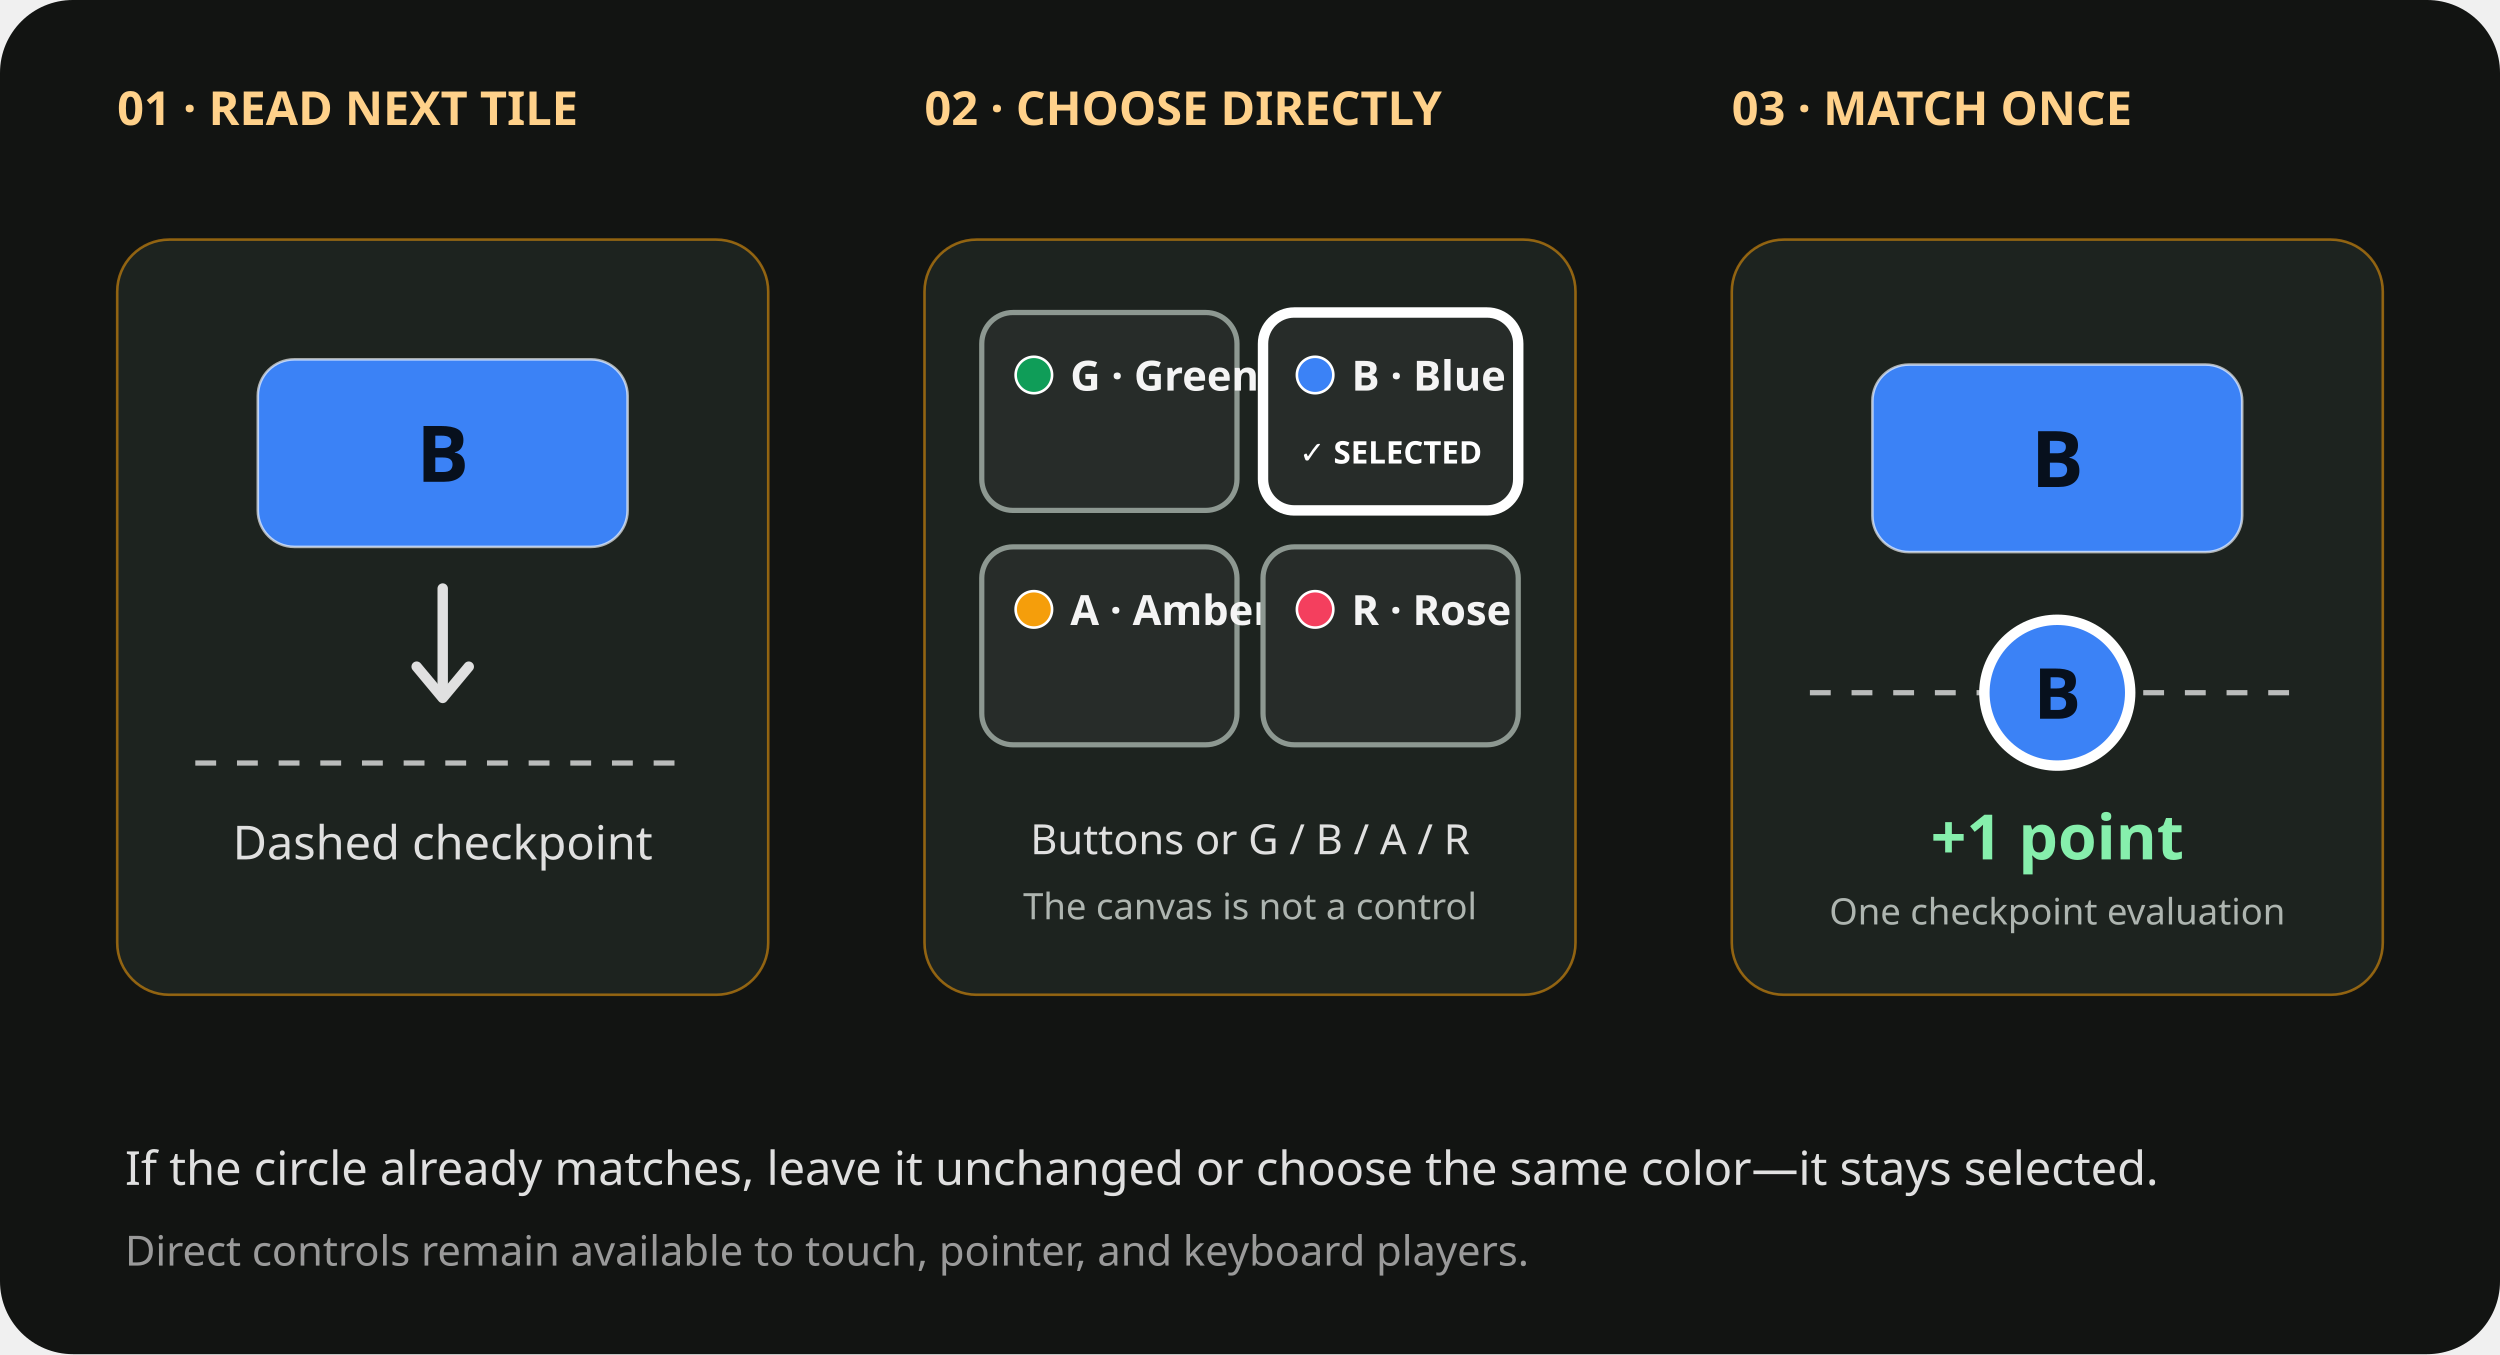
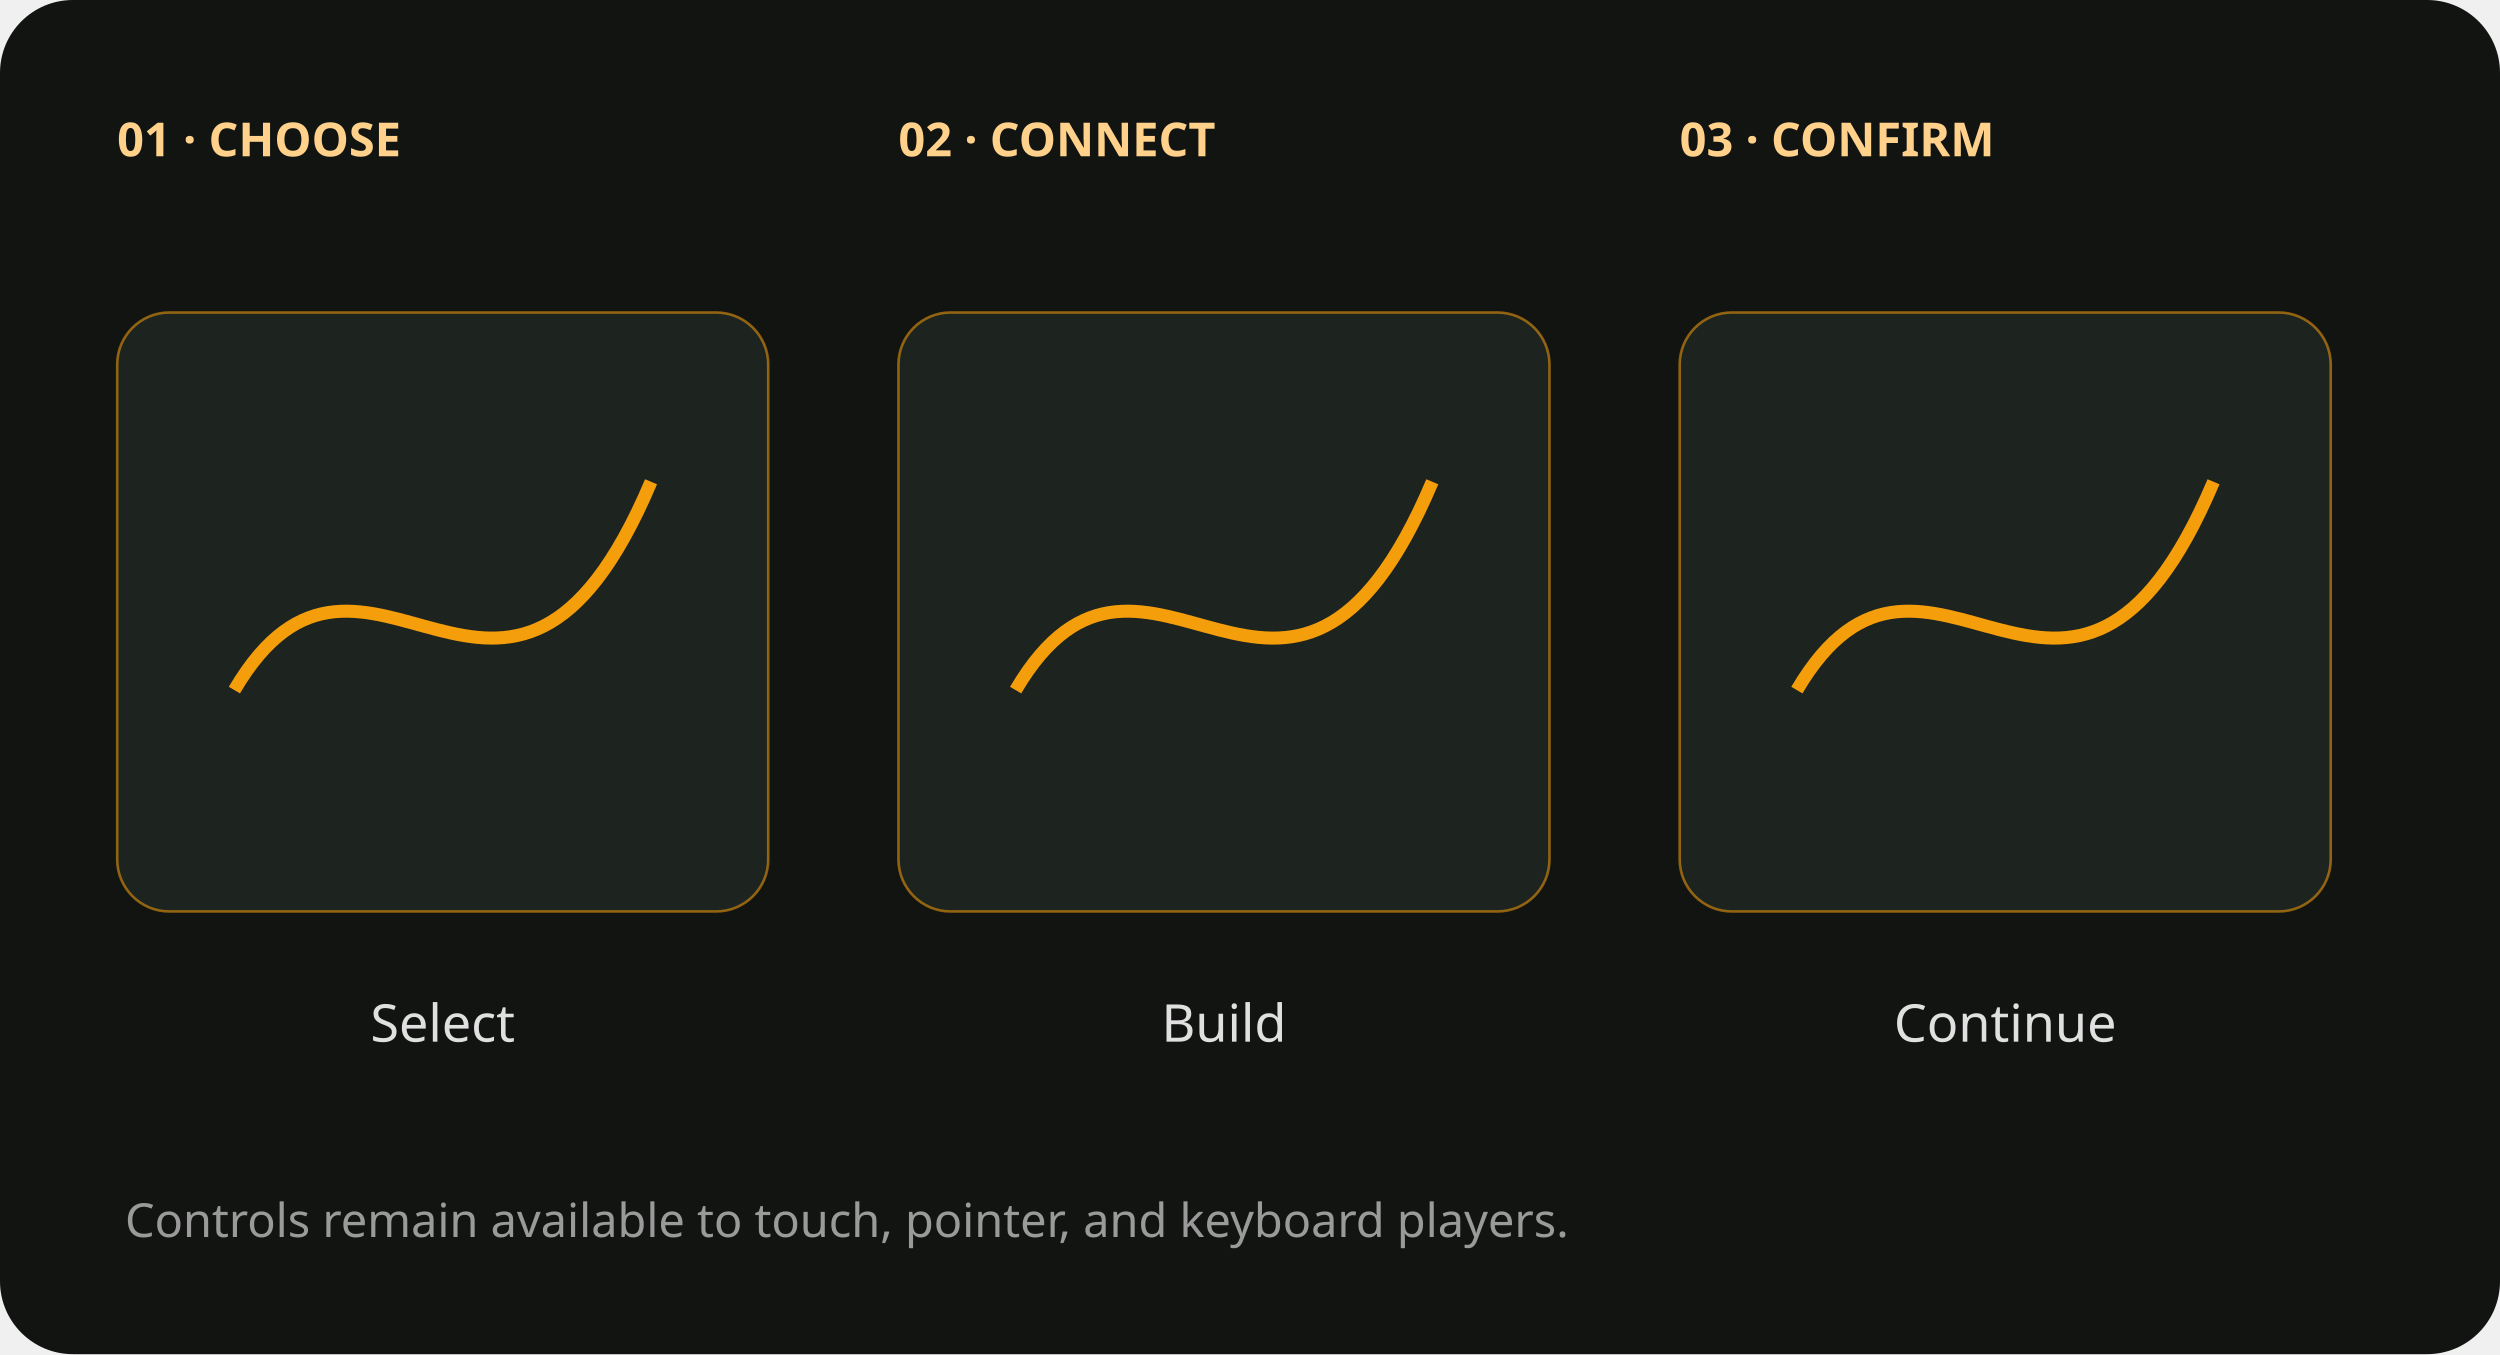
- <svg xmlns="http://www.w3.org/2000/svg" viewBox="0 0 960 520" role="img" aria-labelledby="title desc">
+ <svg xmlns="http://www.w3.org/2000/svg" viewBox="0 0 960 520" role="img">
  <rect width="960" height="520" rx="28" fill="#121412" />
-   <g transform="translate(45 48)">
-     <text fill="#ffd18a" font-family="system-ui, sans-serif" font-size="18" font-weight="700">01 · READ NEXT TILE</text>
-     <rect y="44" width="250" height="290" rx="20" fill="#1d231f" stroke="#f59e0b" stroke-opacity=".55" />
-     <path d="M30 245H220" stroke="#f7f7f7" stroke-width="2" stroke-dasharray="8 8" opacity=".72" />
-     <rect x="54" y="90" width="142" height="72" rx="14" fill="#3b82f6" stroke="#fff" stroke-opacity=".65" />
-     <text x="125" y="137" text-anchor="middle" fill="#07101d" font-family="system-ui, sans-serif" font-size="30" font-weight="800">B</text>
-     <path d="M125 178V218" stroke="#e0e0e0" stroke-width="4" stroke-linecap="round" />
-     <path d="m115 208 10 12 10-12" fill="none" stroke="#e0e0e0" stroke-width="4" stroke-linecap="round" stroke-linejoin="round" />
-     <text x="125" y="282" text-anchor="middle" fill="#e0e0e0" font-family="system-ui, sans-serif" font-size="18">Dashed checkpoint</text>
+   <g transform="translate(45 60)">
+     <text fill="#ffd18a" font-family="system-ui" font-size="18" font-weight="700">01 · CHOOSE</text>
+     <rect y="60" width="250" height="230" rx="20" fill="#1d231f" stroke="#f59e0b" stroke-opacity=".55" />
+     <path d="M45 205C95 120 150 255 205 125" fill="none" stroke="#f59e0b" stroke-width="5" />
+     <text x="125" y="340" text-anchor="middle" fill="#e0e0e0" font-family="system-ui" font-size="20">Select</text>
  </g>
-   <g transform="translate(355 48)">
-     <text fill="#ffd18a" font-family="system-ui, sans-serif" font-size="18" font-weight="700">02 · CHOOSE DIRECTLY</text>
-     <rect y="44" width="250" height="290" rx="20" fill="#1d231f" stroke="#f59e0b" stroke-opacity=".55" />
-     <g font-family="system-ui, sans-serif" font-size="16" font-weight="700">
-       <rect x="22" y="72" width="98" height="76" rx="12" fill="#272c29" stroke="#8d9891" stroke-width="2" />
-       <circle cx="42" cy="96" r="7" fill="#0f9d58" stroke="#fff" />
-       <text x="56" y="102" fill="#f4f4f4">G · Green</text>
-       <rect x="130" y="72" width="98" height="76" rx="12" fill="#272c29" stroke="#fff" stroke-width="4" />
-       <circle cx="150" cy="96" r="7" fill="#3b82f6" stroke="#fff" />
-       <text x="164" y="102" fill="#f4f4f4">B · Blue</text>
-       <text x="179" y="130" text-anchor="middle" fill="#fff" font-size="12">✓ SELECTED</text>
-       <rect x="22" y="162" width="98" height="76" rx="12" fill="#272c29" stroke="#8d9891" stroke-width="2" />
-       <circle cx="42" cy="186" r="7" fill="#f59e0b" stroke="#fff" />
-       <text x="56" y="192" fill="#f4f4f4">A · Amber</text>
-       <rect x="130" y="162" width="98" height="76" rx="12" fill="#272c29" stroke="#8d9891" stroke-width="2" />
-       <circle cx="150" cy="186" r="7" fill="#f43f5e" stroke="#fff" />
-       <text x="164" y="192" fill="#f4f4f4">R · Rose</text>
-     </g>
-     <text x="125" y="280" text-anchor="middle" fill="#e0e0e0" font-family="system-ui, sans-serif" font-size="16">Buttons or G / B / A / R</text>
-     <text x="125" y="305" text-anchor="middle" fill="#aeb5b0" font-family="system-ui, sans-serif" font-size="14">The canvas is not a control</text>
+   <g transform="translate(345 60)">
+     <text fill="#ffd18a" font-family="system-ui" font-size="18" font-weight="700">02 · CONNECT</text>
+     <rect y="60" width="250" height="230" rx="20" fill="#1d231f" stroke="#f59e0b" stroke-opacity=".55" />
+     <path d="M45 205C95 120 150 255 205 125" fill="none" stroke="#f59e0b" stroke-width="5" />
+     <text x="125" y="340" text-anchor="middle" fill="#e0e0e0" font-family="system-ui" font-size="20">Build</text>
  </g>
-   <g transform="translate(665 48)">
-     <text fill="#ffd18a" font-family="system-ui, sans-serif" font-size="18" font-weight="700">03 · MATCH ONCE</text>
-     <rect y="44" width="250" height="290" rx="20" fill="#1d231f" stroke="#f59e0b" stroke-opacity=".55" />
-     <rect x="54" y="92" width="142" height="72" rx="14" fill="#3b82f6" stroke="#fff" stroke-opacity=".65" />
-     <text x="125" y="139" text-anchor="middle" fill="#07101d" font-family="system-ui, sans-serif" font-size="30" font-weight="800">B</text>
-     <path d="M30 218H220" stroke="#f7f7f7" stroke-width="2" stroke-dasharray="8 8" opacity=".72" />
-     <circle cx="125" cy="218" r="28" fill="#3b82f6" stroke="#fff" stroke-width="4" />
-     <text x="125" y="228" text-anchor="middle" fill="#07101d" font-family="system-ui, sans-serif" font-size="27" font-weight="800">B</text>
-     <text x="125" y="282" text-anchor="middle" fill="#86efac" font-family="system-ui, sans-serif" font-size="24" font-weight="800">+1 point</text>
-     <text x="125" y="307" text-anchor="middle" fill="#aeb5b0" font-family="system-ui, sans-serif" font-size="14">One checkpoint evaluation</text>
+   <g transform="translate(645 60)">
+     <text fill="#ffd18a" font-family="system-ui" font-size="18" font-weight="700">03 · CONFIRM</text>
+     <rect y="60" width="250" height="230" rx="20" fill="#1d231f" stroke="#f59e0b" stroke-opacity=".55" />
+     <path d="M45 205C95 120 150 255 205 125" fill="none" stroke="#f59e0b" stroke-width="5" />
+     <text x="125" y="340" text-anchor="middle" fill="#e0e0e0" font-family="system-ui" font-size="20">Continue</text>
  </g>
-   <text x="48" y="455" fill="#e0e0e0" font-family="system-ui, sans-serif" font-size="18">If the circle already matches, leave it unchanged or choose the same color—it stays selected.</text>
-   <text x="48" y="486" fill="#9a9a9a" font-family="system-ui, sans-serif" font-size="16">Direct controls remain available to touch, pointer, and keyboard players.</text>
+   <text x="48" y="475" fill="#9a9a9a" font-family="system-ui" font-size="18">Controls remain available to touch, pointer, and keyboard players.</text>
</svg>
